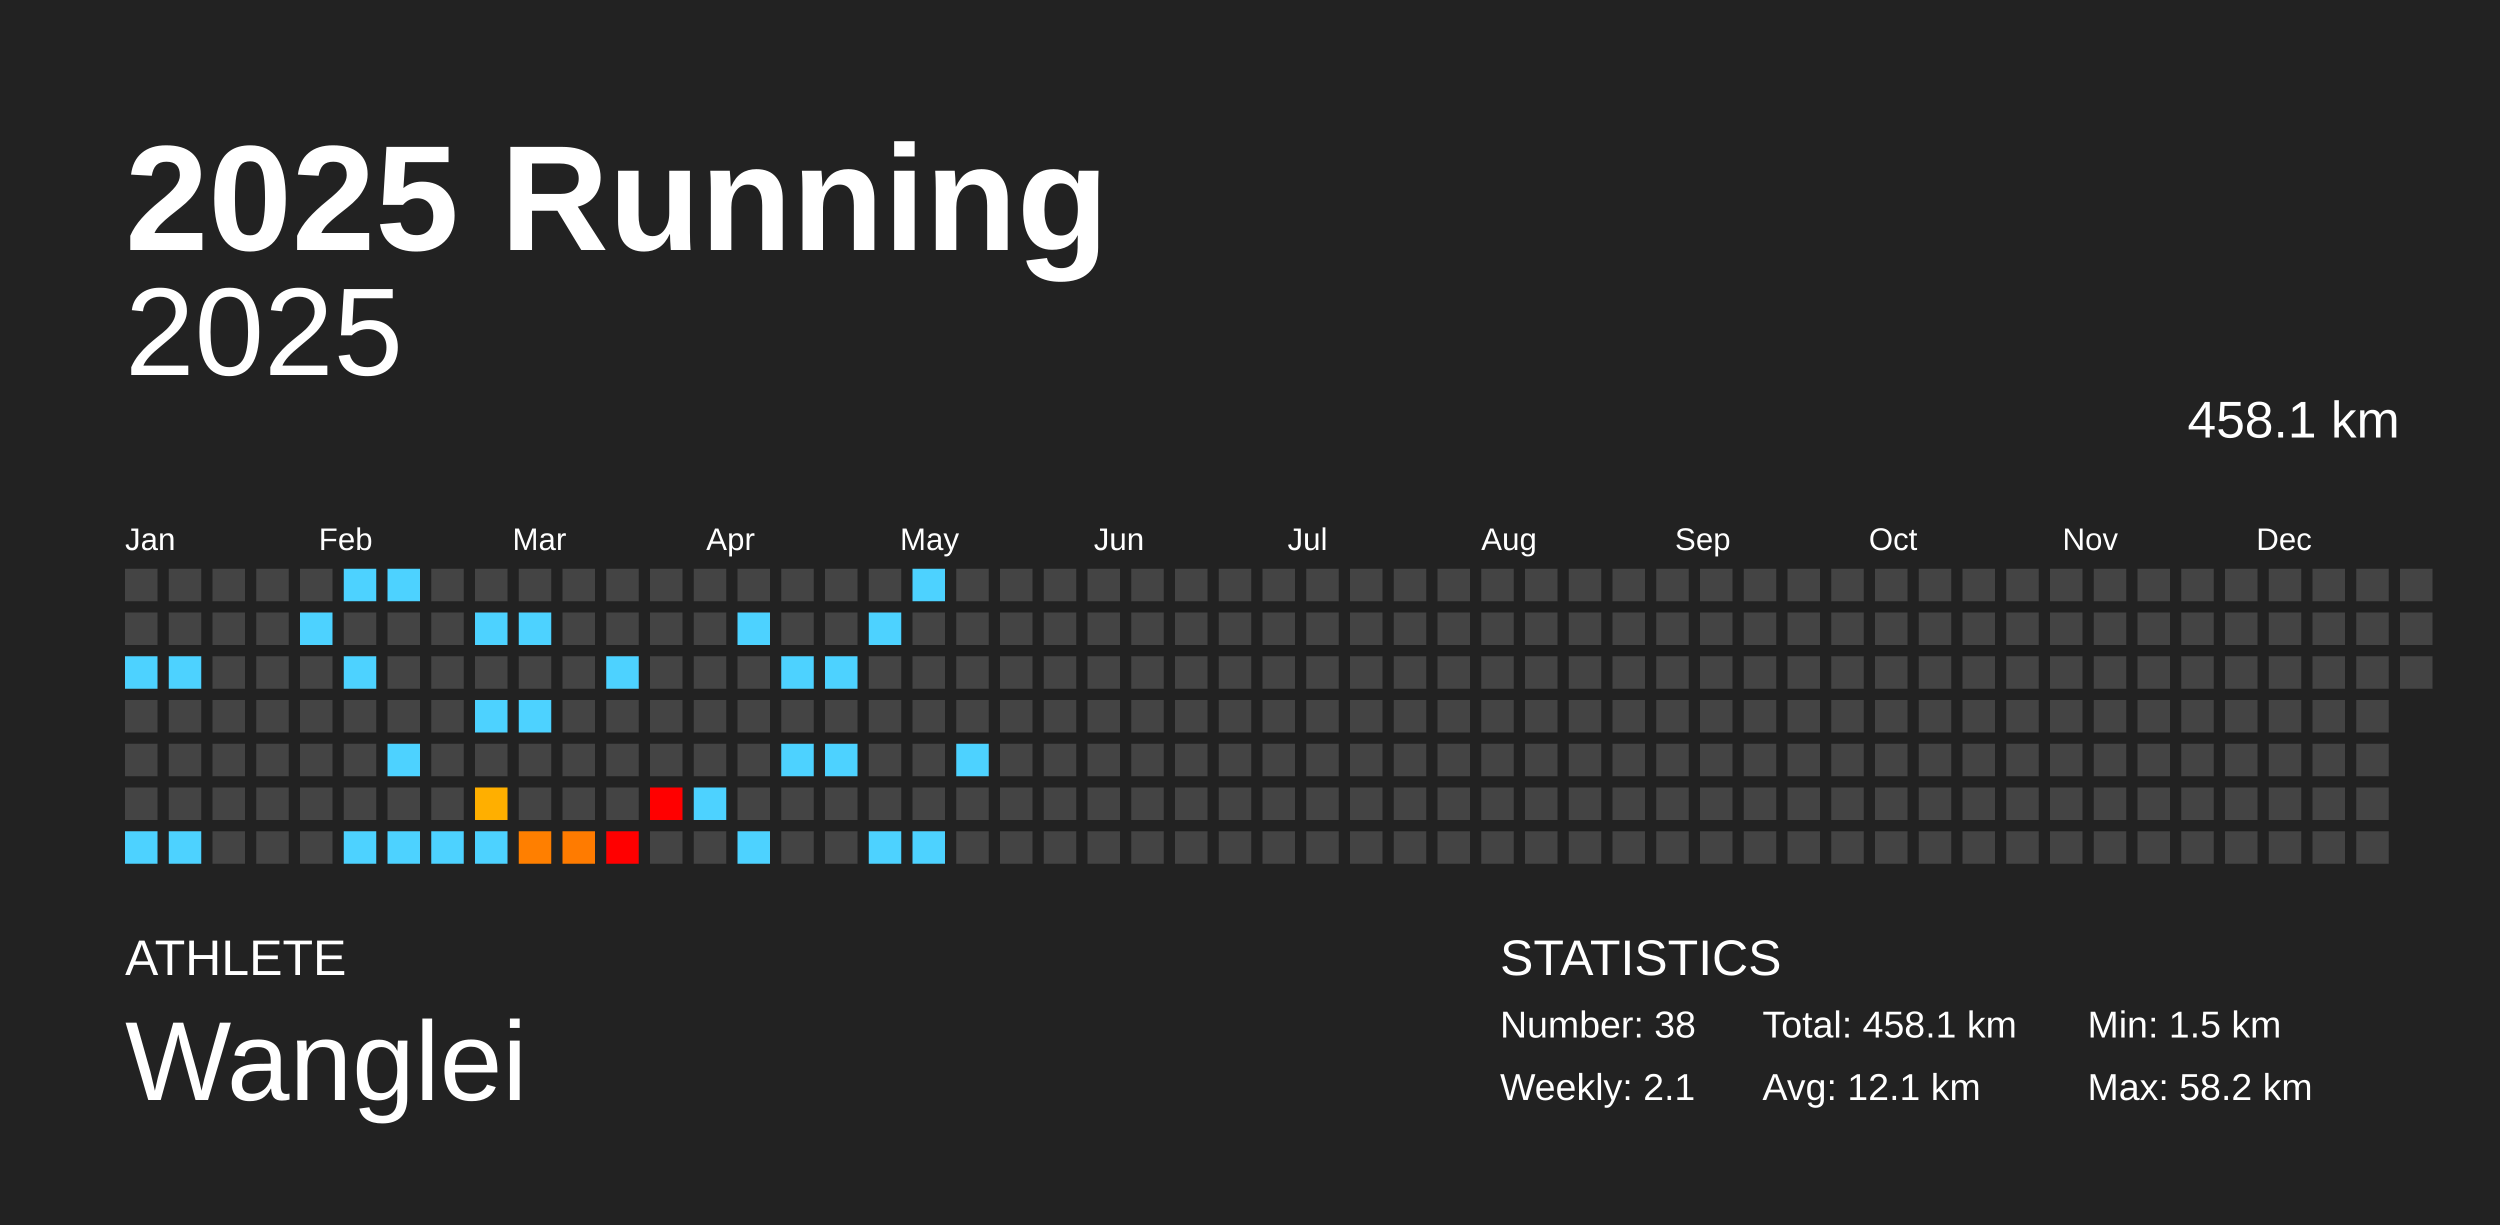
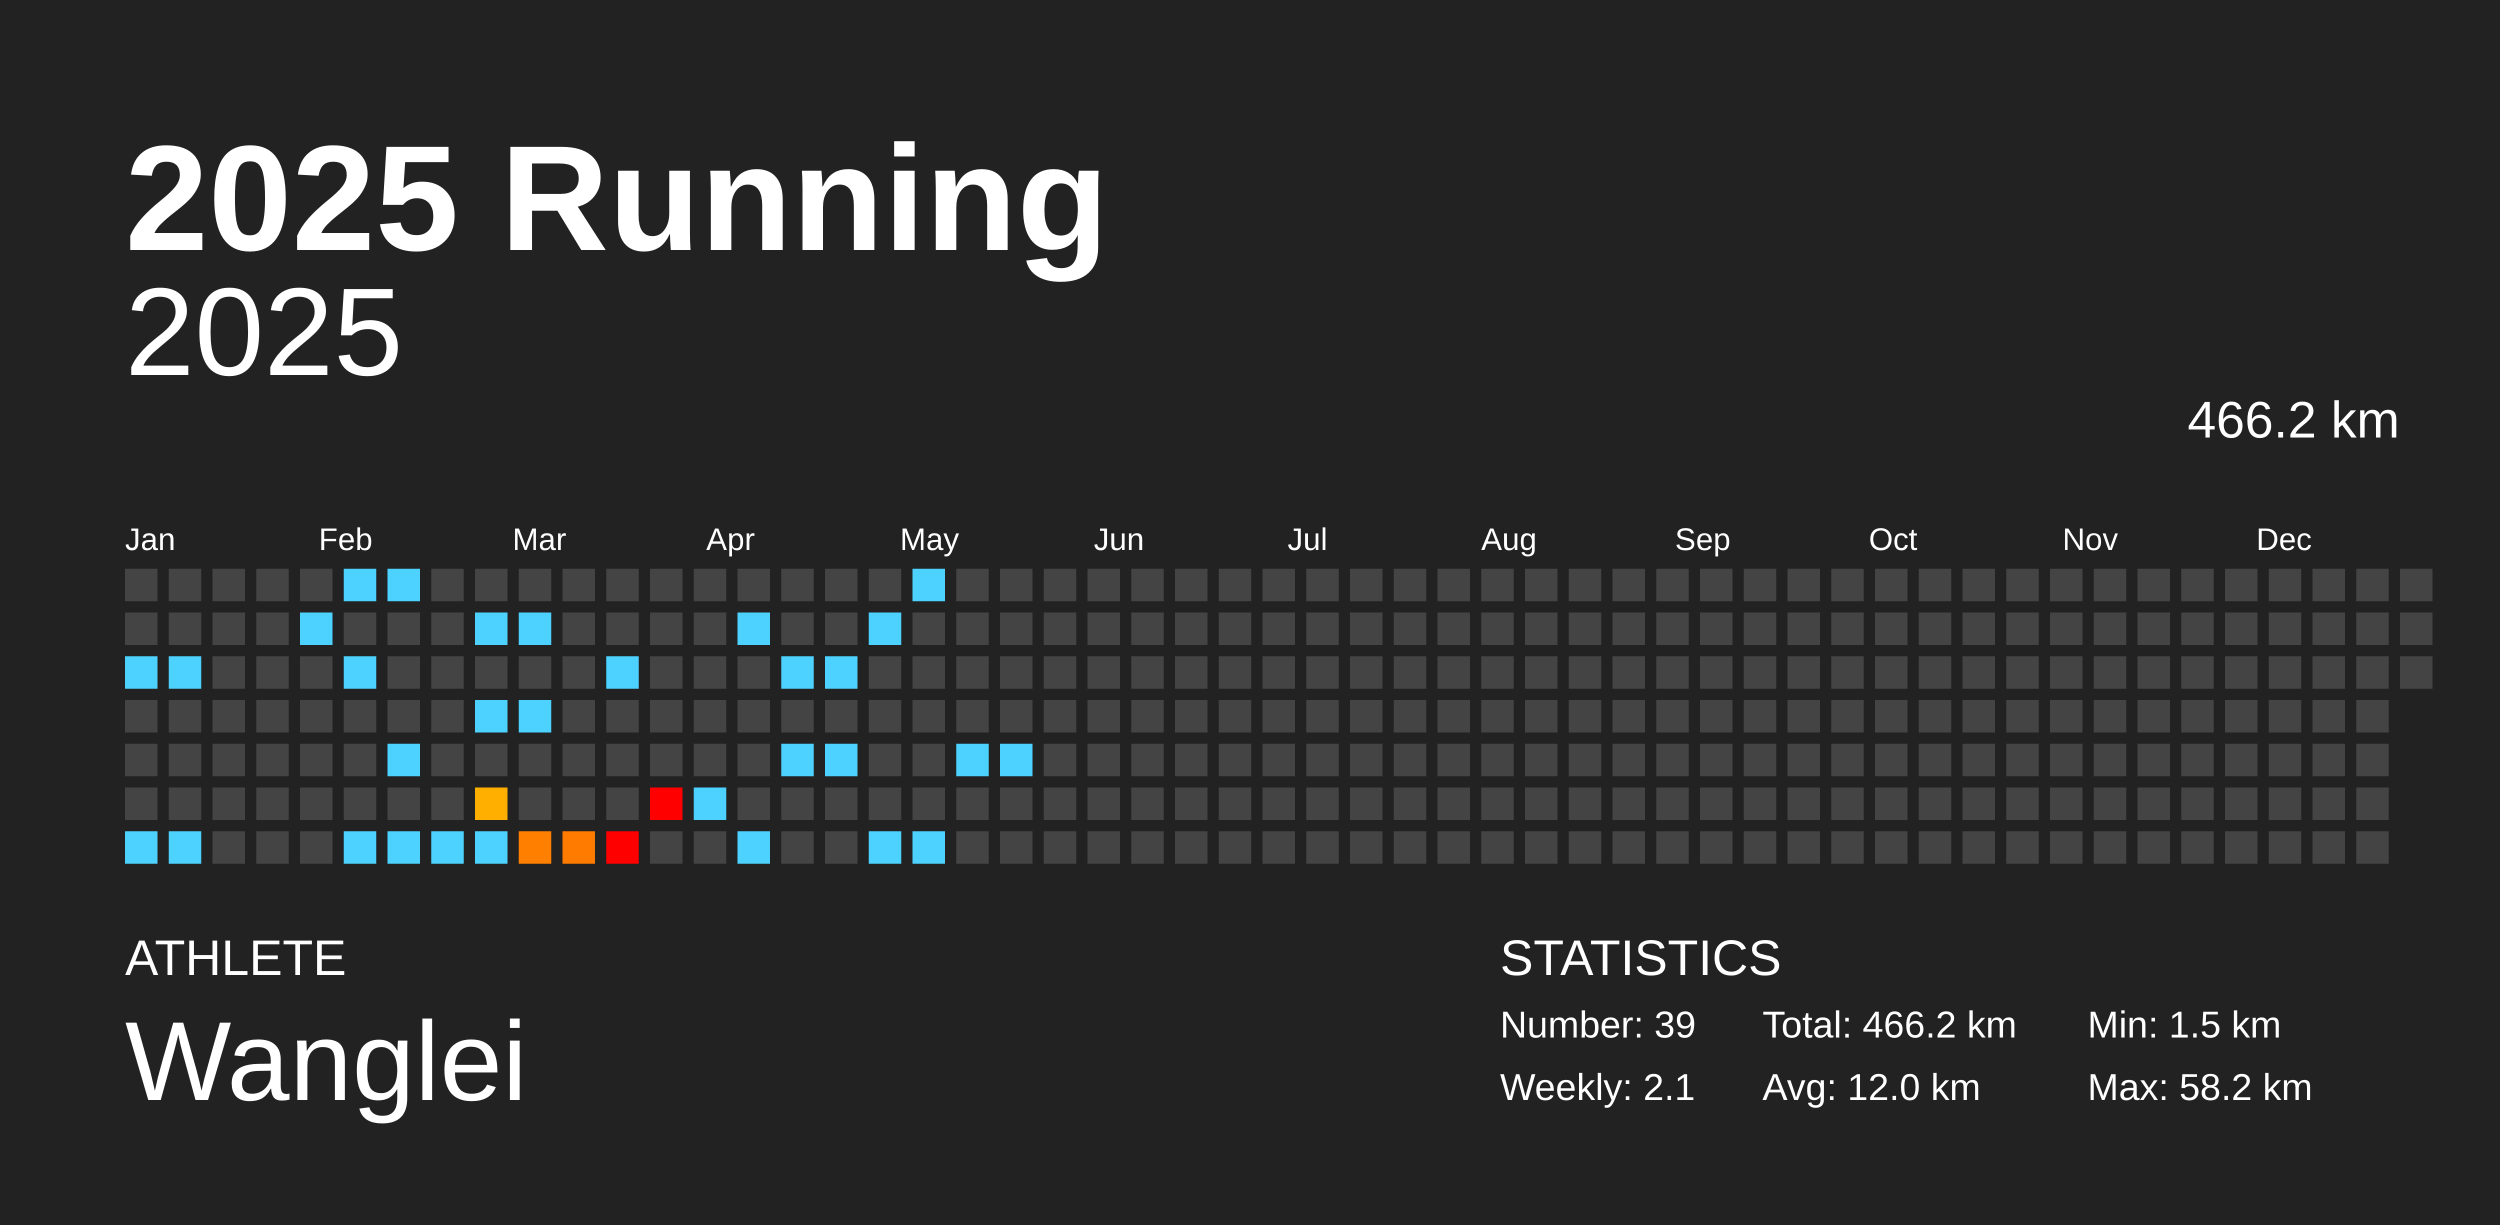
<svg xmlns="http://www.w3.org/2000/svg" baseProfile="full" height="98mm" version="1.1" viewBox="0,0,200,98" width="200mm">
  <defs />
  <rect fill="#222222" height="98" width="200" x="0" y="0" />
  <text fill="#FFFFFF" style="font-size:12px; font-family:Arial; font-weight:bold;" x="10" y="20">2025 Running</text>
  <text fill="#FFFFFF" style="font-size:4px; font-family:Arial" x="10" y="78">ATHLETE</text>
  <text fill="#FFFFFF" style="font-size:9px; font-family:Arial" x="10" y="88">Wanglei</text>
  <text fill="#FFFFFF" style="font-size:4px; font-family:Arial" x="120" y="78">STATISTICS</text>
-   <text fill="#FFFFFF" style="font-size:3px; font-family:Arial" x="120" y="83">Number: 38</text>
+   <text fill="#FFFFFF" style="font-size:3px; font-family:Arial" x="120" y="83">Number: 39</text>
  <text fill="#FFFFFF" style="font-size:3px; font-family:Arial" x="120" y="88">Weekly: 2.1</text>
-   <text fill="#FFFFFF" style="font-size:3px; font-family:Arial" x="141" y="83">Total: 458.1 km</text>
-   <text fill="#FFFFFF" style="font-size:3px; font-family:Arial" x="141" y="88">Avg: 12.1 km</text>
+   <text fill="#FFFFFF" style="font-size:3px; font-family:Arial" x="141" y="83">Total: 466.2 km</text>
+   <text fill="#FFFFFF" style="font-size:3px; font-family:Arial" x="141" y="88">Avg: 12.0 km</text>
  <text fill="#FFFFFF" style="font-size:3px; font-family:Arial" x="167" y="83">Min: 1.5 km</text>
  <text fill="#FFFFFF" style="font-size:3px; font-family:Arial" x="167" y="88">Max: 58.2 km</text>
  <text alignment-baseline="hanging" fill="#FFFFFF" style="font-size:10.0px; font-family:Arial;" x="10" y="30">2025</text>
-   <text alignment-baseline="hanging" fill="#FFFFFF" style="font-size:4.125px; font-family:Arial;" x="175" y="35">458.1 km</text>
+   <text alignment-baseline="hanging" fill="#FFFFFF" style="font-size:4.125px; font-family:Arial;" x="175" y="35">466.2 km</text>
  <text fill="#FFFFFF" style="font-size:2.5px; font-family:Arial" x="10.0" y="44">Jan</text>
  <text fill="#FFFFFF" style="font-size:2.5px; font-family:Arial" x="25.5" y="44">Feb</text>
  <text fill="#FFFFFF" style="font-size:2.5px; font-family:Arial" x="41.0" y="44">Mar</text>
  <text fill="#FFFFFF" style="font-size:2.5px; font-family:Arial" x="56.5" y="44">Apr</text>
  <text fill="#FFFFFF" style="font-size:2.5px; font-family:Arial" x="72.0" y="44">May</text>
  <text fill="#FFFFFF" style="font-size:2.5px; font-family:Arial" x="87.5" y="44">Jun</text>
  <text fill="#FFFFFF" style="font-size:2.5px; font-family:Arial" x="103.0" y="44">Jul</text>
  <text fill="#FFFFFF" style="font-size:2.5px; font-family:Arial" x="118.5" y="44">Aug</text>
  <text fill="#FFFFFF" style="font-size:2.5px; font-family:Arial" x="134.0" y="44">Sep</text>
  <text fill="#FFFFFF" style="font-size:2.5px; font-family:Arial" x="149.5" y="44">Oct</text>
  <text fill="#FFFFFF" style="font-size:2.5px; font-family:Arial" x="165.0" y="44">Nov</text>
  <text fill="#FFFFFF" style="font-size:2.5px; font-family:Arial" x="180.5" y="44">Dec</text>
  <rect fill="#444444" height="2.6" width="2.6" x="10.0" y="45.5" />
  <rect fill="#444444" height="2.6" width="2.6" x="10.0" y="49.0" />
  <rect fill="#4dd2ff" height="2.6" width="2.6" x="10.0" y="52.5" />
  <rect fill="#444444" height="2.6" width="2.6" x="10.0" y="56.0" />
  <rect fill="#444444" height="2.6" width="2.6" x="10.0" y="59.5" />
  <rect fill="#444444" height="2.6" width="2.6" x="10.0" y="63.0" />
  <rect fill="#4dd2ff" height="2.6" width="2.6" x="10.0" y="66.5" />
  <rect fill="#444444" height="2.6" width="2.6" x="13.5" y="45.5" />
  <rect fill="#444444" height="2.6" width="2.6" x="13.5" y="49.0" />
  <rect fill="#4dd2ff" height="2.6" width="2.6" x="13.5" y="52.5" />
  <rect fill="#444444" height="2.6" width="2.6" x="13.5" y="56.0" />
  <rect fill="#444444" height="2.6" width="2.6" x="13.5" y="59.5" />
  <rect fill="#444444" height="2.6" width="2.6" x="13.5" y="63.0" />
  <rect fill="#4dd2ff" height="2.6" width="2.6" x="13.5" y="66.5" />
  <rect fill="#444444" height="2.6" width="2.6" x="17.0" y="45.5" />
  <rect fill="#444444" height="2.6" width="2.6" x="17.0" y="49.0" />
  <rect fill="#444444" height="2.6" width="2.6" x="17.0" y="52.5" />
  <rect fill="#444444" height="2.6" width="2.6" x="17.0" y="56.0" />
  <rect fill="#444444" height="2.6" width="2.6" x="17.0" y="59.5" />
  <rect fill="#444444" height="2.6" width="2.6" x="17.0" y="63.0" />
  <rect fill="#444444" height="2.6" width="2.6" x="17.0" y="66.5" />
  <rect fill="#444444" height="2.6" width="2.6" x="20.5" y="45.5" />
  <rect fill="#444444" height="2.6" width="2.6" x="20.5" y="49.0" />
  <rect fill="#444444" height="2.6" width="2.6" x="20.5" y="52.5" />
  <rect fill="#444444" height="2.6" width="2.6" x="20.5" y="56.0" />
  <rect fill="#444444" height="2.6" width="2.6" x="20.5" y="59.5" />
  <rect fill="#444444" height="2.6" width="2.6" x="20.5" y="63.0" />
  <rect fill="#444444" height="2.6" width="2.6" x="20.5" y="66.5" />
  <rect fill="#444444" height="2.6" width="2.6" x="24.0" y="45.5" />
  <rect fill="#4dd2ff" height="2.6" width="2.6" x="24.0" y="49.0" />
  <rect fill="#444444" height="2.6" width="2.6" x="24.0" y="52.5" />
  <rect fill="#444444" height="2.6" width="2.6" x="24.0" y="56.0" />
  <rect fill="#444444" height="2.6" width="2.6" x="24.0" y="59.5" />
  <rect fill="#444444" height="2.6" width="2.6" x="24.0" y="63.0" />
  <rect fill="#444444" height="2.6" width="2.6" x="24.0" y="66.5" />
  <rect fill="#4dd2ff" height="2.6" width="2.6" x="27.5" y="45.5" />
  <rect fill="#444444" height="2.6" width="2.6" x="27.5" y="49.0" />
  <rect fill="#4dd2ff" height="2.6" width="2.6" x="27.5" y="52.5" />
  <rect fill="#444444" height="2.6" width="2.6" x="27.5" y="56.0" />
  <rect fill="#444444" height="2.6" width="2.6" x="27.5" y="59.5" />
  <rect fill="#444444" height="2.6" width="2.6" x="27.5" y="63.0" />
  <rect fill="#4dd2ff" height="2.6" width="2.6" x="27.5" y="66.5" />
  <rect fill="#4dd2ff" height="2.6" width="2.6" x="31.0" y="45.5" />
  <rect fill="#444444" height="2.6" width="2.6" x="31.0" y="49.0" />
  <rect fill="#444444" height="2.6" width="2.6" x="31.0" y="52.5" />
  <rect fill="#444444" height="2.6" width="2.6" x="31.0" y="56.0" />
  <rect fill="#4dd2ff" height="2.6" width="2.6" x="31.0" y="59.5" />
  <rect fill="#444444" height="2.6" width="2.6" x="31.0" y="63.0" />
  <rect fill="#4dd2ff" height="2.6" width="2.6" x="31.0" y="66.5" />
  <rect fill="#444444" height="2.6" width="2.6" x="34.5" y="45.5" />
  <rect fill="#444444" height="2.6" width="2.6" x="34.5" y="49.0" />
  <rect fill="#444444" height="2.6" width="2.6" x="34.5" y="52.5" />
  <rect fill="#444444" height="2.6" width="2.6" x="34.5" y="56.0" />
  <rect fill="#444444" height="2.6" width="2.6" x="34.5" y="59.5" />
  <rect fill="#444444" height="2.6" width="2.6" x="34.5" y="63.0" />
  <rect fill="#4dd2ff" height="2.6" width="2.6" x="34.5" y="66.5" />
  <rect fill="#444444" height="2.6" width="2.6" x="38.0" y="45.5" />
  <rect fill="#4dd2ff" height="2.6" width="2.6" x="38.0" y="49.0" />
  <rect fill="#444444" height="2.6" width="2.6" x="38.0" y="52.5" />
  <rect fill="#4dd2ff" height="2.6" width="2.6" x="38.0" y="56.0" />
  <rect fill="#444444" height="2.6" width="2.6" x="38.0" y="59.5" />
  <rect fill="#ffaf00" height="2.6" width="2.6" x="38.0" y="63.0" />
  <rect fill="#4dd2ff" height="2.6" width="2.6" x="38.0" y="66.5" />
  <rect fill="#444444" height="2.6" width="2.6" x="41.5" y="45.5" />
  <rect fill="#4dd2ff" height="2.6" width="2.6" x="41.5" y="49.0" />
  <rect fill="#444444" height="2.6" width="2.6" x="41.5" y="52.5" />
  <rect fill="#4dd2ff" height="2.6" width="2.6" x="41.5" y="56.0" />
  <rect fill="#444444" height="2.6" width="2.6" x="41.5" y="59.5" />
  <rect fill="#444444" height="2.6" width="2.6" x="41.5" y="63.0" />
  <rect fill="#ff7f00" height="2.6" width="2.6" x="41.5" y="66.5" />
  <rect fill="#444444" height="2.6" width="2.6" x="45.0" y="45.5" />
  <rect fill="#444444" height="2.6" width="2.6" x="45.0" y="49.0" />
  <rect fill="#444444" height="2.6" width="2.6" x="45.0" y="52.5" />
  <rect fill="#444444" height="2.6" width="2.6" x="45.0" y="56.0" />
  <rect fill="#444444" height="2.6" width="2.6" x="45.0" y="59.5" />
  <rect fill="#444444" height="2.6" width="2.6" x="45.0" y="63.0" />
  <rect fill="#ff7b00" height="2.6" width="2.6" x="45.0" y="66.5" />
  <rect fill="#444444" height="2.6" width="2.6" x="48.5" y="45.5" />
  <rect fill="#444444" height="2.6" width="2.6" x="48.5" y="49.0" />
  <rect fill="#4dd2ff" height="2.6" width="2.6" x="48.5" y="52.5" />
  <rect fill="#444444" height="2.6" width="2.6" x="48.5" y="56.0" />
  <rect fill="#444444" height="2.6" width="2.6" x="48.5" y="59.5" />
  <rect fill="#444444" height="2.6" width="2.6" x="48.5" y="63.0" />
  <rect fill="red" height="2.6" width="2.6" x="48.5" y="66.5" />
  <rect fill="#444444" height="2.6" width="2.6" x="52.0" y="45.5" />
  <rect fill="#444444" height="2.6" width="2.6" x="52.0" y="49.0" />
  <rect fill="#444444" height="2.6" width="2.6" x="52.0" y="52.5" />
  <rect fill="#444444" height="2.6" width="2.6" x="52.0" y="56.0" />
  <rect fill="#444444" height="2.6" width="2.6" x="52.0" y="59.5" />
  <rect fill="red" height="2.6" width="2.6" x="52.0" y="63.0" />
  <rect fill="#444444" height="2.6" width="2.6" x="52.0" y="66.5" />
  <rect fill="#444444" height="2.6" width="2.6" x="55.5" y="45.5" />
  <rect fill="#444444" height="2.6" width="2.6" x="55.5" y="49.0" />
  <rect fill="#444444" height="2.6" width="2.6" x="55.5" y="52.5" />
  <rect fill="#444444" height="2.6" width="2.6" x="55.5" y="56.0" />
  <rect fill="#444444" height="2.6" width="2.6" x="55.5" y="59.5" />
  <rect fill="#4dd2ff" height="2.6" width="2.6" x="55.5" y="63.0" />
  <rect fill="#444444" height="2.6" width="2.6" x="55.5" y="66.5" />
  <rect fill="#444444" height="2.6" width="2.6" x="59.0" y="45.5" />
  <rect fill="#4dd2ff" height="2.6" width="2.6" x="59.0" y="49.0" />
  <rect fill="#444444" height="2.6" width="2.6" x="59.0" y="52.5" />
  <rect fill="#444444" height="2.6" width="2.6" x="59.0" y="56.0" />
  <rect fill="#444444" height="2.6" width="2.6" x="59.0" y="59.5" />
  <rect fill="#444444" height="2.6" width="2.6" x="59.0" y="63.0" />
  <rect fill="#4dd2ff" height="2.6" width="2.6" x="59.0" y="66.5" />
  <rect fill="#444444" height="2.6" width="2.6" x="62.5" y="45.5" />
  <rect fill="#444444" height="2.6" width="2.6" x="62.5" y="49.0" />
  <rect fill="#4dd2ff" height="2.6" width="2.6" x="62.5" y="52.5" />
  <rect fill="#444444" height="2.6" width="2.6" x="62.5" y="56.0" />
  <rect fill="#4dd2ff" height="2.6" width="2.6" x="62.5" y="59.5" />
  <rect fill="#444444" height="2.6" width="2.6" x="62.5" y="63.0" />
  <rect fill="#444444" height="2.6" width="2.6" x="62.5" y="66.5" />
  <rect fill="#444444" height="2.6" width="2.6" x="66.0" y="45.5" />
  <rect fill="#444444" height="2.6" width="2.6" x="66.0" y="49.0" />
  <rect fill="#4dd2ff" height="2.6" width="2.6" x="66.0" y="52.5" />
  <rect fill="#444444" height="2.6" width="2.6" x="66.0" y="56.0" />
  <rect fill="#4dd2ff" height="2.6" width="2.6" x="66.0" y="59.5" />
  <rect fill="#444444" height="2.6" width="2.6" x="66.0" y="63.0" />
  <rect fill="#444444" height="2.6" width="2.6" x="66.0" y="66.5" />
  <rect fill="#444444" height="2.6" width="2.6" x="69.5" y="45.5" />
  <rect fill="#4dd2ff" height="2.6" width="2.6" x="69.5" y="49.0" />
  <rect fill="#444444" height="2.6" width="2.6" x="69.5" y="52.5" />
  <rect fill="#444444" height="2.6" width="2.6" x="69.5" y="56.0" />
  <rect fill="#444444" height="2.6" width="2.6" x="69.5" y="59.5" />
  <rect fill="#444444" height="2.6" width="2.6" x="69.5" y="63.0" />
  <rect fill="#4dd2ff" height="2.6" width="2.6" x="69.5" y="66.5" />
  <rect fill="#4dd2ff" height="2.6" width="2.6" x="73.0" y="45.5" />
  <rect fill="#444444" height="2.6" width="2.6" x="73.0" y="49.0" />
  <rect fill="#444444" height="2.6" width="2.6" x="73.0" y="52.5" />
  <rect fill="#444444" height="2.6" width="2.6" x="73.0" y="56.0" />
  <rect fill="#444444" height="2.6" width="2.6" x="73.0" y="59.5" />
  <rect fill="#444444" height="2.6" width="2.6" x="73.0" y="63.0" />
  <rect fill="#4dd2ff" height="2.6" width="2.6" x="73.0" y="66.5" />
  <rect fill="#444444" height="2.6" width="2.6" x="76.5" y="45.5" />
  <rect fill="#444444" height="2.6" width="2.6" x="76.5" y="49.0" />
  <rect fill="#444444" height="2.6" width="2.6" x="76.5" y="52.5" />
  <rect fill="#444444" height="2.6" width="2.6" x="76.5" y="56.0" />
  <rect fill="#4dd2ff" height="2.6" width="2.6" x="76.5" y="59.5" />
  <rect fill="#444444" height="2.6" width="2.6" x="76.5" y="63.0" />
  <rect fill="#444444" height="2.6" width="2.6" x="76.5" y="66.5" />
  <rect fill="#444444" height="2.6" width="2.6" x="80.0" y="45.5" />
  <rect fill="#444444" height="2.6" width="2.6" x="80.0" y="49.0" />
  <rect fill="#444444" height="2.6" width="2.6" x="80.0" y="52.5" />
  <rect fill="#444444" height="2.6" width="2.6" x="80.0" y="56.0" />
-   <rect fill="#444444" height="2.6" width="2.6" x="80.0" y="59.5" />
+   <rect fill="#4dd2ff" height="2.6" width="2.6" x="80.0" y="59.5" />
  <rect fill="#444444" height="2.6" width="2.6" x="80.0" y="63.0" />
  <rect fill="#444444" height="2.6" width="2.6" x="80.0" y="66.5" />
  <rect fill="#444444" height="2.6" width="2.6" x="83.5" y="45.5" />
  <rect fill="#444444" height="2.6" width="2.6" x="83.5" y="49.0" />
  <rect fill="#444444" height="2.6" width="2.6" x="83.5" y="52.5" />
  <rect fill="#444444" height="2.6" width="2.6" x="83.5" y="56.0" />
  <rect fill="#444444" height="2.6" width="2.6" x="83.5" y="59.5" />
  <rect fill="#444444" height="2.6" width="2.6" x="83.5" y="63.0" />
  <rect fill="#444444" height="2.6" width="2.6" x="83.5" y="66.5" />
  <rect fill="#444444" height="2.6" width="2.6" x="87.0" y="45.5" />
  <rect fill="#444444" height="2.6" width="2.6" x="87.0" y="49.0" />
  <rect fill="#444444" height="2.6" width="2.6" x="87.0" y="52.5" />
  <rect fill="#444444" height="2.6" width="2.6" x="87.0" y="56.0" />
  <rect fill="#444444" height="2.6" width="2.6" x="87.0" y="59.5" />
  <rect fill="#444444" height="2.6" width="2.6" x="87.0" y="63.0" />
  <rect fill="#444444" height="2.6" width="2.6" x="87.0" y="66.5" />
  <rect fill="#444444" height="2.6" width="2.6" x="90.5" y="45.5" />
  <rect fill="#444444" height="2.6" width="2.6" x="90.5" y="49.0" />
  <rect fill="#444444" height="2.6" width="2.6" x="90.5" y="52.5" />
  <rect fill="#444444" height="2.6" width="2.6" x="90.5" y="56.0" />
  <rect fill="#444444" height="2.6" width="2.6" x="90.5" y="59.5" />
  <rect fill="#444444" height="2.6" width="2.6" x="90.5" y="63.0" />
  <rect fill="#444444" height="2.6" width="2.6" x="90.5" y="66.5" />
  <rect fill="#444444" height="2.6" width="2.6" x="94.0" y="45.5" />
  <rect fill="#444444" height="2.6" width="2.6" x="94.0" y="49.0" />
  <rect fill="#444444" height="2.6" width="2.6" x="94.0" y="52.5" />
  <rect fill="#444444" height="2.6" width="2.6" x="94.0" y="56.0" />
  <rect fill="#444444" height="2.6" width="2.6" x="94.0" y="59.5" />
  <rect fill="#444444" height="2.6" width="2.6" x="94.0" y="63.0" />
  <rect fill="#444444" height="2.6" width="2.6" x="94.0" y="66.5" />
  <rect fill="#444444" height="2.6" width="2.6" x="97.5" y="45.5" />
  <rect fill="#444444" height="2.6" width="2.6" x="97.5" y="49.0" />
  <rect fill="#444444" height="2.6" width="2.6" x="97.5" y="52.5" />
  <rect fill="#444444" height="2.6" width="2.6" x="97.5" y="56.0" />
  <rect fill="#444444" height="2.6" width="2.6" x="97.5" y="59.5" />
  <rect fill="#444444" height="2.6" width="2.6" x="97.5" y="63.0" />
  <rect fill="#444444" height="2.6" width="2.6" x="97.5" y="66.5" />
  <rect fill="#444444" height="2.6" width="2.6" x="101.0" y="45.5" />
  <rect fill="#444444" height="2.6" width="2.6" x="101.0" y="49.0" />
  <rect fill="#444444" height="2.6" width="2.6" x="101.0" y="52.5" />
  <rect fill="#444444" height="2.6" width="2.6" x="101.0" y="56.0" />
  <rect fill="#444444" height="2.6" width="2.6" x="101.0" y="59.5" />
  <rect fill="#444444" height="2.6" width="2.6" x="101.0" y="63.0" />
  <rect fill="#444444" height="2.6" width="2.6" x="101.0" y="66.5" />
  <rect fill="#444444" height="2.6" width="2.6" x="104.5" y="45.5" />
  <rect fill="#444444" height="2.6" width="2.6" x="104.5" y="49.0" />
  <rect fill="#444444" height="2.6" width="2.6" x="104.5" y="52.5" />
  <rect fill="#444444" height="2.6" width="2.6" x="104.5" y="56.0" />
  <rect fill="#444444" height="2.6" width="2.6" x="104.5" y="59.5" />
  <rect fill="#444444" height="2.6" width="2.6" x="104.5" y="63.0" />
  <rect fill="#444444" height="2.6" width="2.6" x="104.5" y="66.5" />
  <rect fill="#444444" height="2.6" width="2.6" x="108.0" y="45.5" />
  <rect fill="#444444" height="2.6" width="2.6" x="108.0" y="49.0" />
  <rect fill="#444444" height="2.6" width="2.6" x="108.0" y="52.5" />
  <rect fill="#444444" height="2.6" width="2.6" x="108.0" y="56.0" />
  <rect fill="#444444" height="2.6" width="2.6" x="108.0" y="59.5" />
  <rect fill="#444444" height="2.6" width="2.6" x="108.0" y="63.0" />
  <rect fill="#444444" height="2.6" width="2.6" x="108.0" y="66.5" />
  <rect fill="#444444" height="2.6" width="2.6" x="111.5" y="45.5" />
  <rect fill="#444444" height="2.6" width="2.6" x="111.5" y="49.0" />
  <rect fill="#444444" height="2.6" width="2.6" x="111.5" y="52.5" />
  <rect fill="#444444" height="2.6" width="2.6" x="111.5" y="56.0" />
  <rect fill="#444444" height="2.6" width="2.6" x="111.5" y="59.5" />
  <rect fill="#444444" height="2.6" width="2.6" x="111.5" y="63.0" />
  <rect fill="#444444" height="2.6" width="2.6" x="111.5" y="66.5" />
  <rect fill="#444444" height="2.6" width="2.6" x="115.0" y="45.5" />
  <rect fill="#444444" height="2.6" width="2.6" x="115.0" y="49.0" />
  <rect fill="#444444" height="2.6" width="2.6" x="115.0" y="52.5" />
  <rect fill="#444444" height="2.6" width="2.6" x="115.0" y="56.0" />
  <rect fill="#444444" height="2.6" width="2.6" x="115.0" y="59.5" />
  <rect fill="#444444" height="2.6" width="2.6" x="115.0" y="63.0" />
  <rect fill="#444444" height="2.6" width="2.6" x="115.0" y="66.5" />
  <rect fill="#444444" height="2.6" width="2.6" x="118.5" y="45.5" />
  <rect fill="#444444" height="2.6" width="2.6" x="118.5" y="49.0" />
  <rect fill="#444444" height="2.6" width="2.6" x="118.5" y="52.5" />
  <rect fill="#444444" height="2.6" width="2.6" x="118.5" y="56.0" />
  <rect fill="#444444" height="2.6" width="2.6" x="118.5" y="59.5" />
  <rect fill="#444444" height="2.6" width="2.6" x="118.5" y="63.0" />
  <rect fill="#444444" height="2.6" width="2.6" x="118.5" y="66.5" />
  <rect fill="#444444" height="2.6" width="2.6" x="122.0" y="45.5" />
  <rect fill="#444444" height="2.6" width="2.6" x="122.0" y="49.0" />
  <rect fill="#444444" height="2.6" width="2.6" x="122.0" y="52.5" />
  <rect fill="#444444" height="2.6" width="2.6" x="122.0" y="56.0" />
  <rect fill="#444444" height="2.6" width="2.6" x="122.0" y="59.5" />
  <rect fill="#444444" height="2.6" width="2.6" x="122.0" y="63.0" />
  <rect fill="#444444" height="2.6" width="2.6" x="122.0" y="66.5" />
  <rect fill="#444444" height="2.6" width="2.6" x="125.5" y="45.5" />
  <rect fill="#444444" height="2.6" width="2.6" x="125.5" y="49.0" />
  <rect fill="#444444" height="2.6" width="2.6" x="125.5" y="52.5" />
  <rect fill="#444444" height="2.6" width="2.6" x="125.5" y="56.0" />
  <rect fill="#444444" height="2.6" width="2.6" x="125.5" y="59.5" />
  <rect fill="#444444" height="2.6" width="2.6" x="125.5" y="63.0" />
  <rect fill="#444444" height="2.6" width="2.6" x="125.5" y="66.5" />
  <rect fill="#444444" height="2.6" width="2.6" x="129.0" y="45.5" />
  <rect fill="#444444" height="2.6" width="2.6" x="129.0" y="49.0" />
  <rect fill="#444444" height="2.6" width="2.6" x="129.0" y="52.5" />
  <rect fill="#444444" height="2.6" width="2.6" x="129.0" y="56.0" />
  <rect fill="#444444" height="2.6" width="2.6" x="129.0" y="59.5" />
  <rect fill="#444444" height="2.6" width="2.6" x="129.0" y="63.0" />
  <rect fill="#444444" height="2.6" width="2.6" x="129.0" y="66.5" />
  <rect fill="#444444" height="2.6" width="2.6" x="132.5" y="45.5" />
  <rect fill="#444444" height="2.6" width="2.6" x="132.5" y="49.0" />
  <rect fill="#444444" height="2.6" width="2.6" x="132.5" y="52.5" />
  <rect fill="#444444" height="2.6" width="2.6" x="132.5" y="56.0" />
  <rect fill="#444444" height="2.6" width="2.6" x="132.5" y="59.5" />
  <rect fill="#444444" height="2.6" width="2.6" x="132.5" y="63.0" />
  <rect fill="#444444" height="2.6" width="2.6" x="132.5" y="66.5" />
  <rect fill="#444444" height="2.6" width="2.6" x="136.0" y="45.5" />
  <rect fill="#444444" height="2.6" width="2.6" x="136.0" y="49.0" />
  <rect fill="#444444" height="2.6" width="2.6" x="136.0" y="52.5" />
  <rect fill="#444444" height="2.6" width="2.6" x="136.0" y="56.0" />
  <rect fill="#444444" height="2.6" width="2.6" x="136.0" y="59.5" />
  <rect fill="#444444" height="2.6" width="2.6" x="136.0" y="63.0" />
  <rect fill="#444444" height="2.6" width="2.6" x="136.0" y="66.5" />
  <rect fill="#444444" height="2.6" width="2.6" x="139.5" y="45.5" />
  <rect fill="#444444" height="2.6" width="2.6" x="139.5" y="49.0" />
  <rect fill="#444444" height="2.6" width="2.6" x="139.5" y="52.5" />
  <rect fill="#444444" height="2.6" width="2.6" x="139.5" y="56.0" />
  <rect fill="#444444" height="2.6" width="2.6" x="139.5" y="59.5" />
  <rect fill="#444444" height="2.6" width="2.6" x="139.5" y="63.0" />
  <rect fill="#444444" height="2.6" width="2.6" x="139.5" y="66.5" />
  <rect fill="#444444" height="2.6" width="2.6" x="143.0" y="45.5" />
  <rect fill="#444444" height="2.6" width="2.6" x="143.0" y="49.0" />
  <rect fill="#444444" height="2.6" width="2.6" x="143.0" y="52.5" />
  <rect fill="#444444" height="2.6" width="2.6" x="143.0" y="56.0" />
  <rect fill="#444444" height="2.6" width="2.6" x="143.0" y="59.5" />
  <rect fill="#444444" height="2.6" width="2.6" x="143.0" y="63.0" />
  <rect fill="#444444" height="2.6" width="2.6" x="143.0" y="66.5" />
  <rect fill="#444444" height="2.6" width="2.6" x="146.5" y="45.5" />
  <rect fill="#444444" height="2.6" width="2.6" x="146.5" y="49.0" />
  <rect fill="#444444" height="2.6" width="2.6" x="146.5" y="52.5" />
  <rect fill="#444444" height="2.6" width="2.6" x="146.5" y="56.0" />
  <rect fill="#444444" height="2.6" width="2.6" x="146.5" y="59.5" />
  <rect fill="#444444" height="2.6" width="2.6" x="146.5" y="63.0" />
  <rect fill="#444444" height="2.6" width="2.6" x="146.5" y="66.5" />
  <rect fill="#444444" height="2.6" width="2.6" x="150.0" y="45.5" />
  <rect fill="#444444" height="2.6" width="2.6" x="150.0" y="49.0" />
  <rect fill="#444444" height="2.6" width="2.6" x="150.0" y="52.5" />
  <rect fill="#444444" height="2.6" width="2.6" x="150.0" y="56.0" />
  <rect fill="#444444" height="2.6" width="2.6" x="150.0" y="59.5" />
  <rect fill="#444444" height="2.6" width="2.6" x="150.0" y="63.0" />
  <rect fill="#444444" height="2.6" width="2.6" x="150.0" y="66.5" />
  <rect fill="#444444" height="2.6" width="2.6" x="153.5" y="45.5" />
  <rect fill="#444444" height="2.6" width="2.6" x="153.5" y="49.0" />
  <rect fill="#444444" height="2.6" width="2.6" x="153.5" y="52.5" />
  <rect fill="#444444" height="2.6" width="2.6" x="153.5" y="56.0" />
  <rect fill="#444444" height="2.6" width="2.6" x="153.5" y="59.5" />
  <rect fill="#444444" height="2.6" width="2.6" x="153.5" y="63.0" />
  <rect fill="#444444" height="2.6" width="2.6" x="153.5" y="66.5" />
  <rect fill="#444444" height="2.6" width="2.6" x="157.0" y="45.5" />
  <rect fill="#444444" height="2.6" width="2.6" x="157.0" y="49.0" />
  <rect fill="#444444" height="2.6" width="2.6" x="157.0" y="52.5" />
  <rect fill="#444444" height="2.6" width="2.6" x="157.0" y="56.0" />
  <rect fill="#444444" height="2.6" width="2.6" x="157.0" y="59.5" />
  <rect fill="#444444" height="2.6" width="2.6" x="157.0" y="63.0" />
  <rect fill="#444444" height="2.6" width="2.6" x="157.0" y="66.5" />
  <rect fill="#444444" height="2.6" width="2.6" x="160.5" y="45.5" />
  <rect fill="#444444" height="2.6" width="2.6" x="160.5" y="49.0" />
  <rect fill="#444444" height="2.6" width="2.6" x="160.5" y="52.5" />
  <rect fill="#444444" height="2.6" width="2.6" x="160.5" y="56.0" />
  <rect fill="#444444" height="2.6" width="2.6" x="160.5" y="59.5" />
  <rect fill="#444444" height="2.6" width="2.6" x="160.5" y="63.0" />
  <rect fill="#444444" height="2.6" width="2.6" x="160.5" y="66.5" />
  <rect fill="#444444" height="2.6" width="2.6" x="164.0" y="45.5" />
  <rect fill="#444444" height="2.6" width="2.6" x="164.0" y="49.0" />
  <rect fill="#444444" height="2.6" width="2.6" x="164.0" y="52.5" />
  <rect fill="#444444" height="2.6" width="2.6" x="164.0" y="56.0" />
  <rect fill="#444444" height="2.6" width="2.6" x="164.0" y="59.5" />
  <rect fill="#444444" height="2.6" width="2.6" x="164.0" y="63.0" />
  <rect fill="#444444" height="2.6" width="2.6" x="164.0" y="66.5" />
  <rect fill="#444444" height="2.6" width="2.6" x="167.5" y="45.5" />
  <rect fill="#444444" height="2.6" width="2.6" x="167.5" y="49.0" />
  <rect fill="#444444" height="2.6" width="2.6" x="167.5" y="52.5" />
  <rect fill="#444444" height="2.6" width="2.6" x="167.5" y="56.0" />
  <rect fill="#444444" height="2.6" width="2.6" x="167.5" y="59.5" />
  <rect fill="#444444" height="2.6" width="2.6" x="167.5" y="63.0" />
  <rect fill="#444444" height="2.6" width="2.6" x="167.5" y="66.5" />
  <rect fill="#444444" height="2.6" width="2.6" x="171.0" y="45.5" />
  <rect fill="#444444" height="2.6" width="2.6" x="171.0" y="49.0" />
  <rect fill="#444444" height="2.6" width="2.6" x="171.0" y="52.5" />
  <rect fill="#444444" height="2.6" width="2.6" x="171.0" y="56.0" />
  <rect fill="#444444" height="2.6" width="2.6" x="171.0" y="59.5" />
  <rect fill="#444444" height="2.6" width="2.6" x="171.0" y="63.0" />
  <rect fill="#444444" height="2.6" width="2.6" x="171.0" y="66.5" />
  <rect fill="#444444" height="2.6" width="2.6" x="174.5" y="45.5" />
  <rect fill="#444444" height="2.6" width="2.6" x="174.5" y="49.0" />
  <rect fill="#444444" height="2.6" width="2.6" x="174.5" y="52.5" />
  <rect fill="#444444" height="2.6" width="2.6" x="174.5" y="56.0" />
  <rect fill="#444444" height="2.6" width="2.6" x="174.5" y="59.5" />
  <rect fill="#444444" height="2.6" width="2.6" x="174.5" y="63.0" />
  <rect fill="#444444" height="2.6" width="2.6" x="174.5" y="66.5" />
  <rect fill="#444444" height="2.6" width="2.6" x="178.0" y="45.5" />
  <rect fill="#444444" height="2.6" width="2.6" x="178.0" y="49.0" />
  <rect fill="#444444" height="2.6" width="2.6" x="178.0" y="52.5" />
  <rect fill="#444444" height="2.6" width="2.6" x="178.0" y="56.0" />
  <rect fill="#444444" height="2.6" width="2.6" x="178.0" y="59.5" />
  <rect fill="#444444" height="2.6" width="2.6" x="178.0" y="63.0" />
  <rect fill="#444444" height="2.6" width="2.6" x="178.0" y="66.5" />
  <rect fill="#444444" height="2.6" width="2.6" x="181.5" y="45.5" />
  <rect fill="#444444" height="2.6" width="2.6" x="181.5" y="49.0" />
  <rect fill="#444444" height="2.6" width="2.6" x="181.5" y="52.5" />
  <rect fill="#444444" height="2.6" width="2.6" x="181.5" y="56.0" />
  <rect fill="#444444" height="2.6" width="2.6" x="181.5" y="59.5" />
  <rect fill="#444444" height="2.6" width="2.6" x="181.5" y="63.0" />
  <rect fill="#444444" height="2.6" width="2.6" x="181.5" y="66.5" />
  <rect fill="#444444" height="2.6" width="2.6" x="185.0" y="45.5" />
  <rect fill="#444444" height="2.6" width="2.6" x="185.0" y="49.0" />
  <rect fill="#444444" height="2.6" width="2.6" x="185.0" y="52.5" />
  <rect fill="#444444" height="2.6" width="2.6" x="185.0" y="56.0" />
  <rect fill="#444444" height="2.6" width="2.6" x="185.0" y="59.5" />
  <rect fill="#444444" height="2.6" width="2.6" x="185.0" y="63.0" />
  <rect fill="#444444" height="2.6" width="2.6" x="185.0" y="66.5" />
  <rect fill="#444444" height="2.6" width="2.6" x="188.5" y="45.5" />
  <rect fill="#444444" height="2.6" width="2.6" x="188.5" y="49.0" />
  <rect fill="#444444" height="2.6" width="2.6" x="188.5" y="52.5" />
  <rect fill="#444444" height="2.6" width="2.6" x="188.5" y="56.0" />
  <rect fill="#444444" height="2.6" width="2.6" x="188.5" y="59.5" />
  <rect fill="#444444" height="2.6" width="2.6" x="188.5" y="63.0" />
  <rect fill="#444444" height="2.6" width="2.6" x="188.5" y="66.5" />
  <rect fill="#444444" height="2.6" width="2.6" x="192.0" y="45.5" />
  <rect fill="#444444" height="2.6" width="2.6" x="192.0" y="49.0" />
  <rect fill="#444444" height="2.6" width="2.6" x="192.0" y="52.5" />
</svg>
